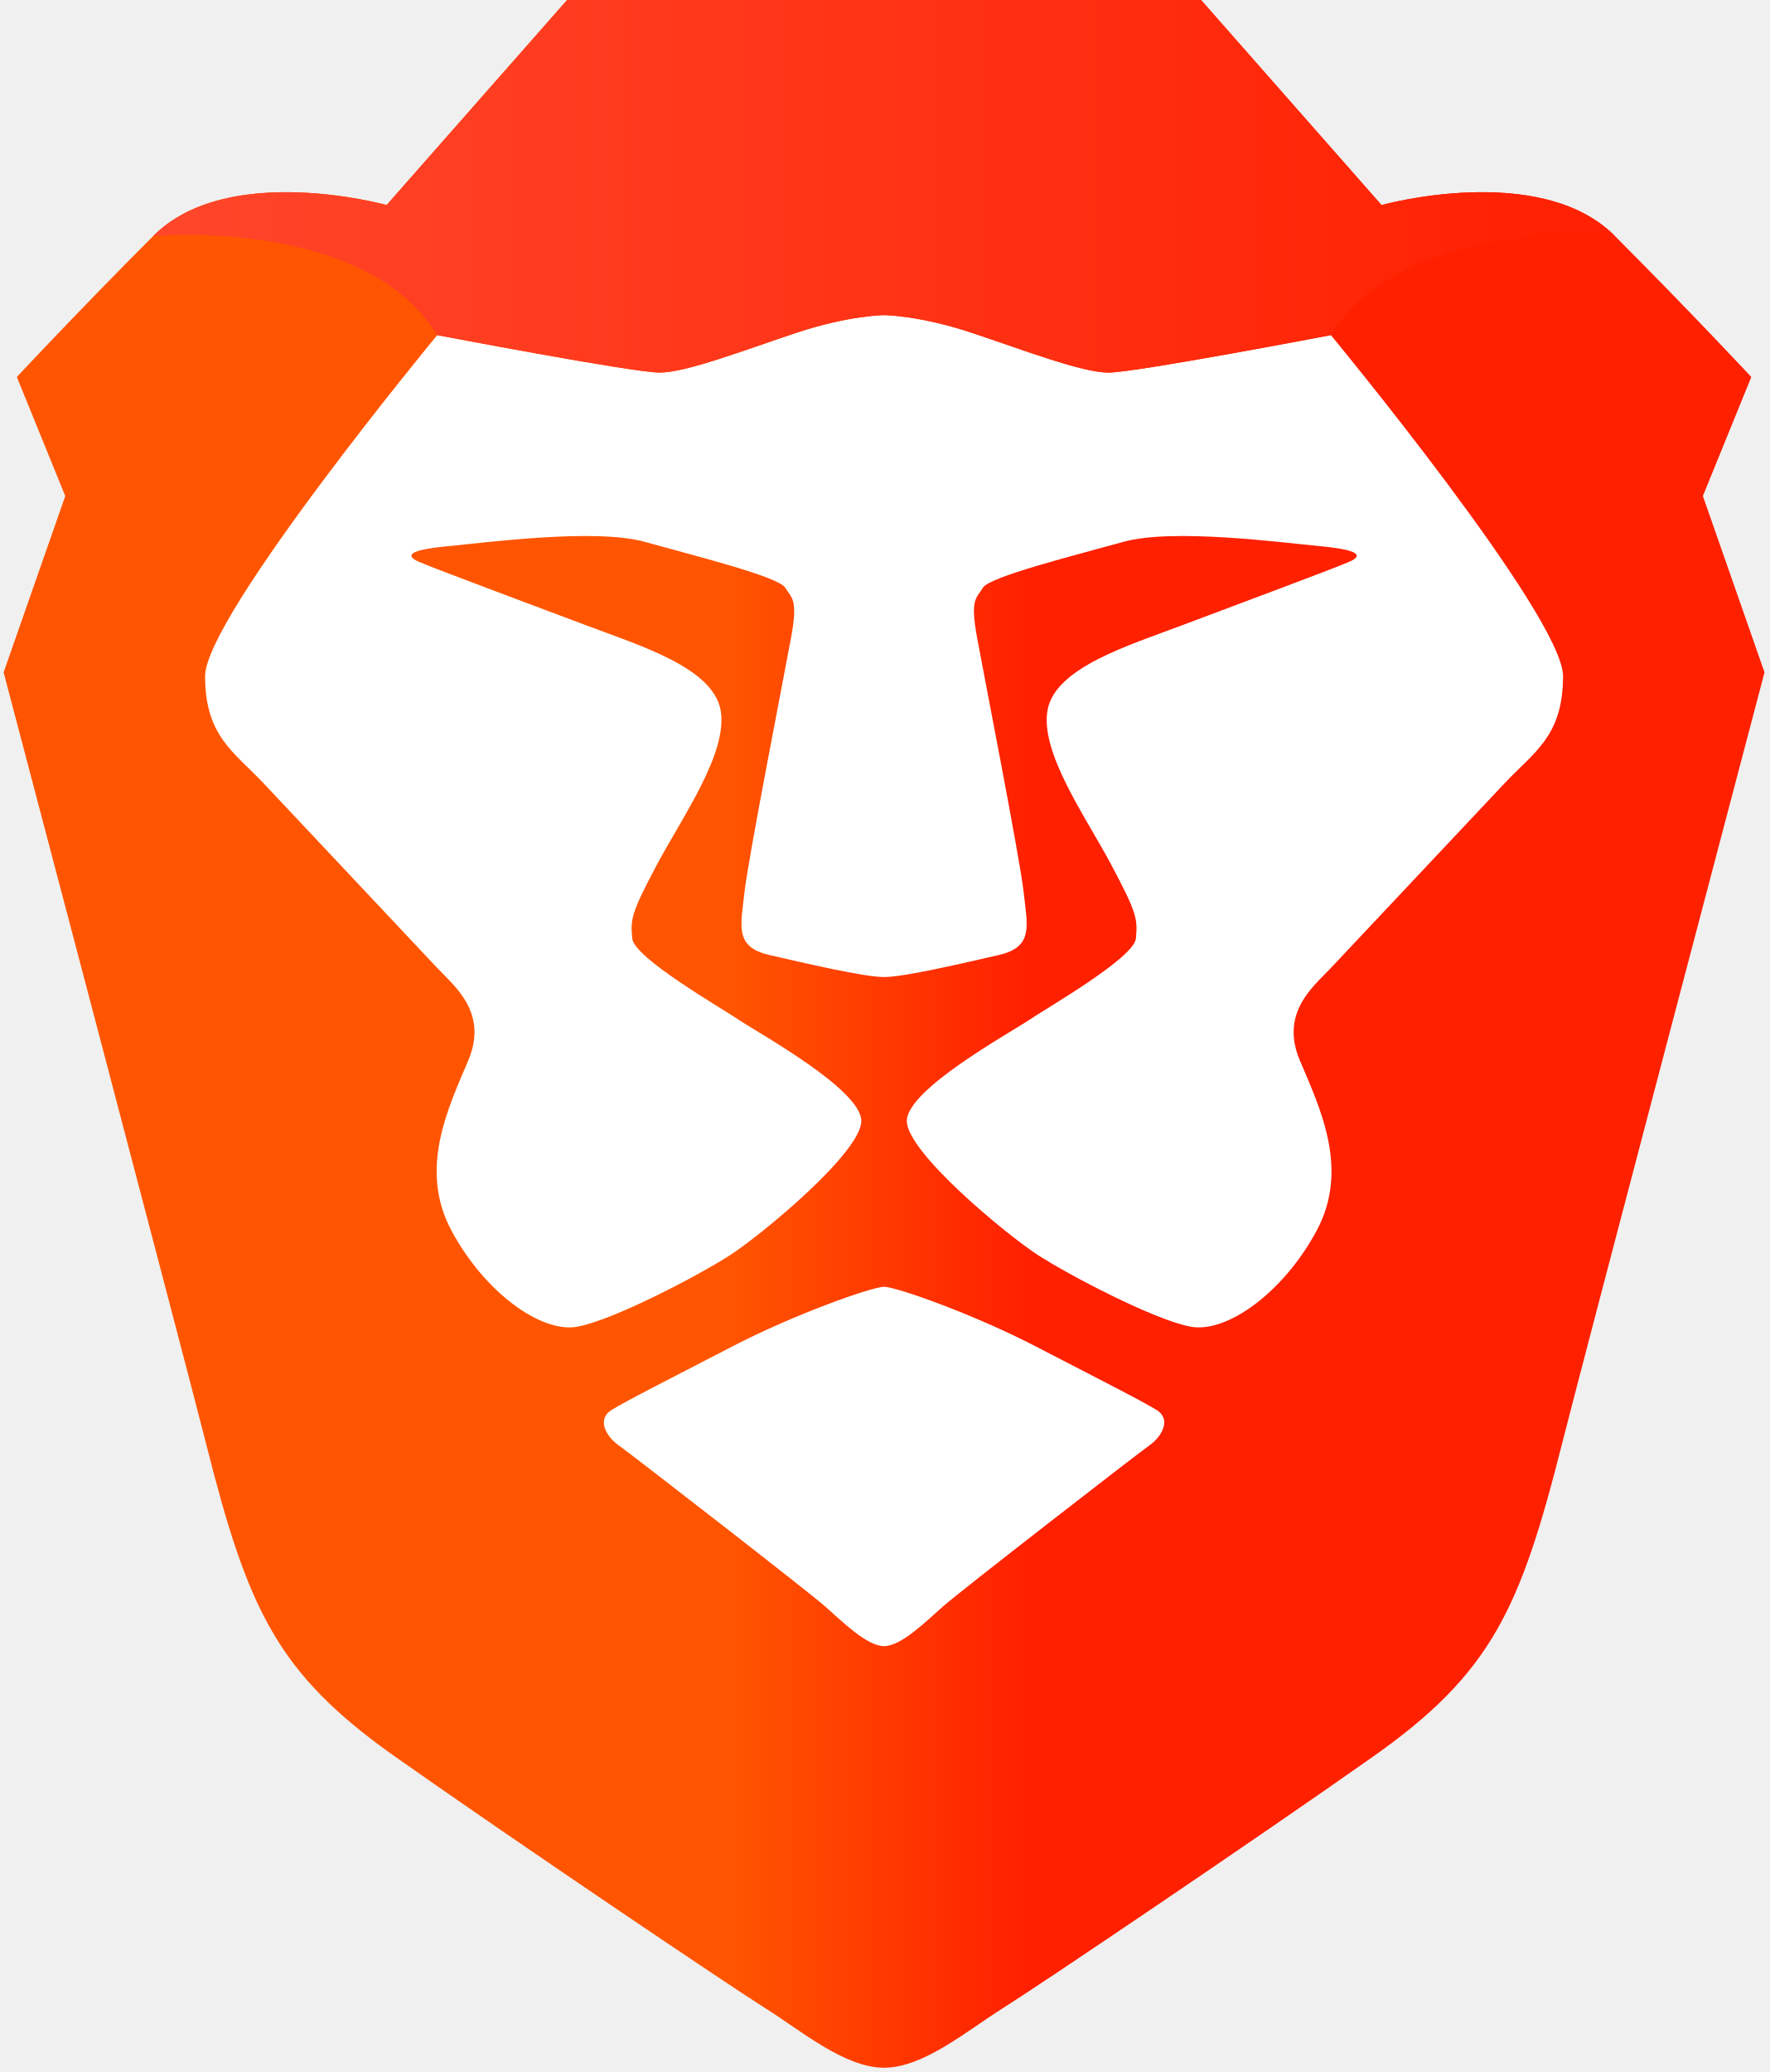
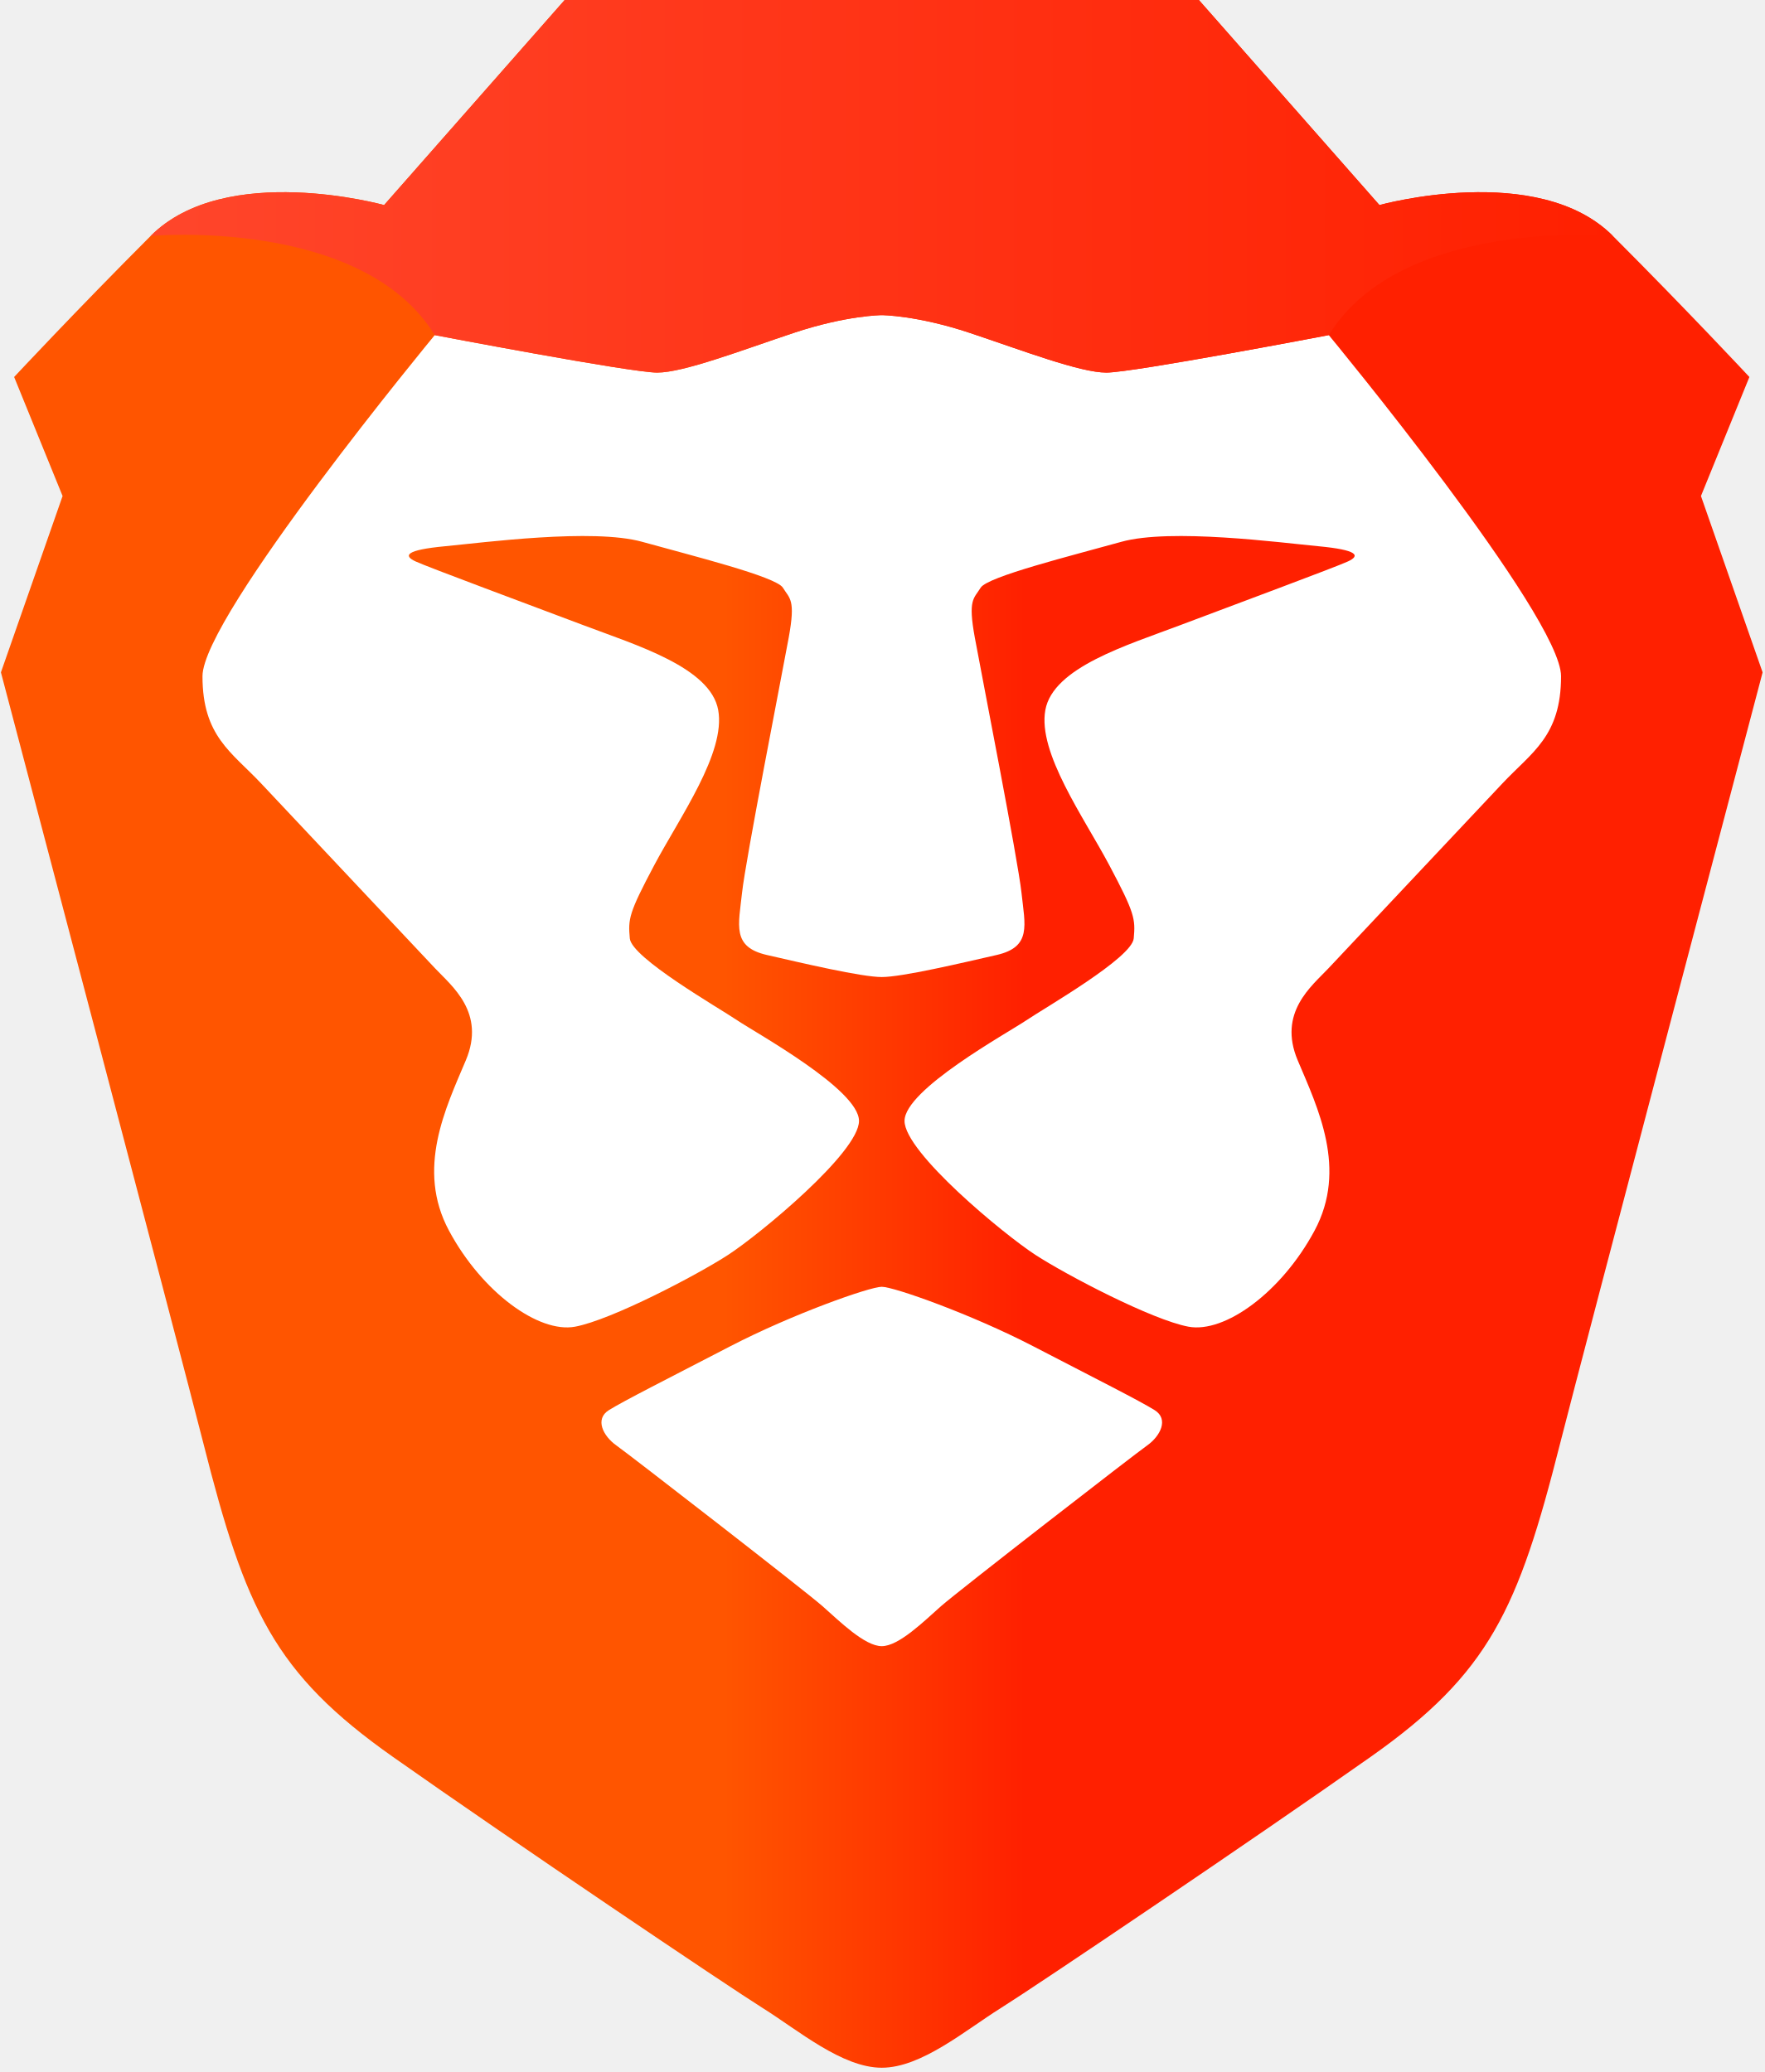
- <svg xmlns="http://www.w3.org/2000/svg" xmlns:xlink="http://www.w3.org/1999/xlink" width="41px" height="48px" viewBox="0 0 218 256" version="1.1">
+ <svg xmlns="http://www.w3.org/2000/svg" xmlns:xlink="http://www.w3.org/1999/xlink" width="218px" height="256px" viewBox="0 0 218 256" version="1.1">
  <defs>
    <linearGradient x1="0%" y1="50.706%" x2="100%" y2="50.706%" id="linearGradient-1">
      <stop stop-color="#FF5500" offset="0%" />
      <stop stop-color="#FF5500" offset="40.988%" />
      <stop stop-color="#FF2000" offset="58.198%" />
      <stop stop-color="#FF2000" offset="100%" />
    </linearGradient>
    <linearGradient x1="2.148%" y1="50.706%" x2="100%" y2="50.706%" id="linearGradient-2">
      <stop stop-color="#FF452A" offset="0%" />
      <stop stop-color="#FF2000" offset="100%" />
    </linearGradient>
    <path d="M170.272,25.336 L147.968,0 L108.8,0 L69.632,0 L47.328,25.336 C47.328,25.336 27.744,19.889 18.496,29.149 C18.496,29.149 44.608,26.789 53.584,41.404 C53.584,41.404 77.792,46.034 81.056,46.034 C84.32,46.034 91.392,43.31 97.92,41.132 C104.448,38.953 108.8,38.937 108.8,38.937 C108.8,38.937 113.152,38.953 119.68,41.132 C126.208,43.31 133.28,46.034 136.544,46.034 C139.808,46.034 164.016,41.404 164.016,41.404 C172.992,26.789 199.104,29.149 199.104,29.149 C189.856,19.889 170.272,25.336 170.272,25.336" id="path-3" />
  </defs>
  <g id="starting-collection" stroke="none" stroke-width="1" fill="none" fill-rule="evenodd">
    <g id="Build-Icons" transform="translate(-70, -350)">
      <g id="build-icons/Stable" transform="translate(50, 350)">
        <g id="Logo" transform="translate(20.11429, 0)">
          <path d="M209.984,61.285 L215.968,46.578 C215.968,46.578 208.352,38.408 199.104,29.149 C189.856,19.889 170.272,25.336 170.272,25.336 L147.968,0 L108.8,0 L69.632,0 L47.328,25.336 C47.328,25.336 27.744,19.889 18.496,29.149 C9.248,38.408 1.632,46.578 1.632,46.578 L7.616,61.285 L0,83.072 C0,83.072 22.399,168.018 25.024,178.391 C30.192,198.817 33.728,206.715 48.416,217.064 C63.104,227.413 89.76,245.387 94.112,248.11 C98.464,250.834 103.904,255.473 108.8,255.473 C113.696,255.473 119.136,250.834 123.488,248.11 C127.84,245.387 154.496,227.413 169.184,217.064 C183.872,206.715 187.408,198.817 192.576,178.391 C195.2,168.018 217.6,83.072 217.6,83.072 L209.984,61.285 Z" id="Head" fill="url(#linearGradient-1)" />
          <path d="M164.016,41.404 C164.016,41.404 192.704,76.127 192.704,83.549 C192.704,90.97 189.096,92.929 185.467,96.787 C181.839,100.645 165.991,117.494 163.956,119.657 C161.921,121.821 157.684,125.102 160.177,131.007 C162.669,136.912 166.345,144.426 162.257,152.047 C158.168,159.668 151.164,164.755 146.676,163.914 C142.188,163.072 131.648,157.557 127.772,155.038 C123.896,152.519 111.612,142.375 111.612,138.493 C111.612,134.613 124.31,127.644 126.656,126.061 C129.003,124.478 139.703,118.349 139.922,115.944 C140.141,113.538 140.058,112.833 136.9,106.889 C133.742,100.945 128.055,93.014 129.002,87.736 C129.948,82.459 139.12,79.715 145.665,77.24 C152.21,74.766 164.811,70.092 166.385,69.365 C167.96,68.638 167.553,67.946 162.784,67.493 C158.016,67.041 144.483,65.242 138.382,66.945 C132.281,68.647 121.858,71.238 121.014,72.612 C120.17,73.985 119.425,74.031 120.292,78.77 C121.159,83.509 125.623,106.247 126.056,110.286 C126.489,114.325 127.337,116.995 122.988,117.991 C118.638,118.986 111.316,120.715 108.8,120.715 C106.284,120.715 98.962,118.986 94.613,117.991 C90.263,116.995 91.11,114.325 91.544,110.286 C91.977,106.247 96.441,83.509 97.308,78.77 C98.175,74.031 97.43,73.985 96.586,72.612 C95.742,71.238 85.318,68.647 79.217,66.945 C73.116,65.242 59.584,67.041 54.816,67.493 C50.047,67.946 49.64,68.638 51.214,69.365 C52.789,70.092 65.391,74.766 71.935,77.24 C78.48,79.715 87.652,82.459 88.599,87.736 C89.545,93.014 83.858,100.945 80.7,106.889 C77.542,112.833 77.459,113.538 77.678,115.944 C77.897,118.349 88.598,124.478 90.944,126.061 C93.29,127.644 105.988,134.613 105.988,138.493 C105.988,142.375 93.704,152.519 89.828,155.038 C85.952,157.557 75.412,163.072 70.924,163.914 C66.436,164.755 59.432,159.668 55.343,152.047 C51.255,144.426 54.932,136.912 57.423,131.007 C59.915,125.102 55.679,121.821 53.643,119.657 C51.609,117.494 35.761,100.645 32.133,96.787 C28.504,92.929 24.896,90.97 24.896,83.549 C24.896,76.127 53.584,41.404 53.584,41.404 C53.584,41.404 77.792,46.034 81.056,46.034 C84.32,46.034 91.392,43.31 97.92,41.132 C104.448,38.953 108.8,38.937 108.8,38.937 C108.8,38.937 113.152,38.953 119.68,41.132 C126.208,43.31 133.28,46.034 136.544,46.034 C139.808,46.034 164.016,41.404 164.016,41.404 Z M142.51,174.228 C144.285,175.341 143.202,177.44 141.585,178.585 C139.967,179.73 118.228,196.584 116.118,198.447 C114.008,200.311 110.908,203.387 108.8,203.387 C106.692,203.387 103.591,200.311 101.482,198.447 C99.371,196.584 77.633,179.73 76.015,178.585 C74.397,177.44 73.315,175.341 75.09,174.228 C76.867,173.115 82.423,170.306 90.089,166.334 C97.755,162.362 107.309,158.985 108.8,158.985 C110.291,158.985 119.845,162.362 127.511,166.334 C135.177,170.306 140.733,173.115 142.51,174.228 Z" id="Face" fill="#FFFFFF" />
          <mask id="mask-4" fill="white">
            <use xlink:href="#path-3" />
          </mask>
          <use id="Top-Head" fill="url(#linearGradient-2)" xlink:href="#path-3" />
        </g>
      </g>
    </g>
  </g>
</svg>
